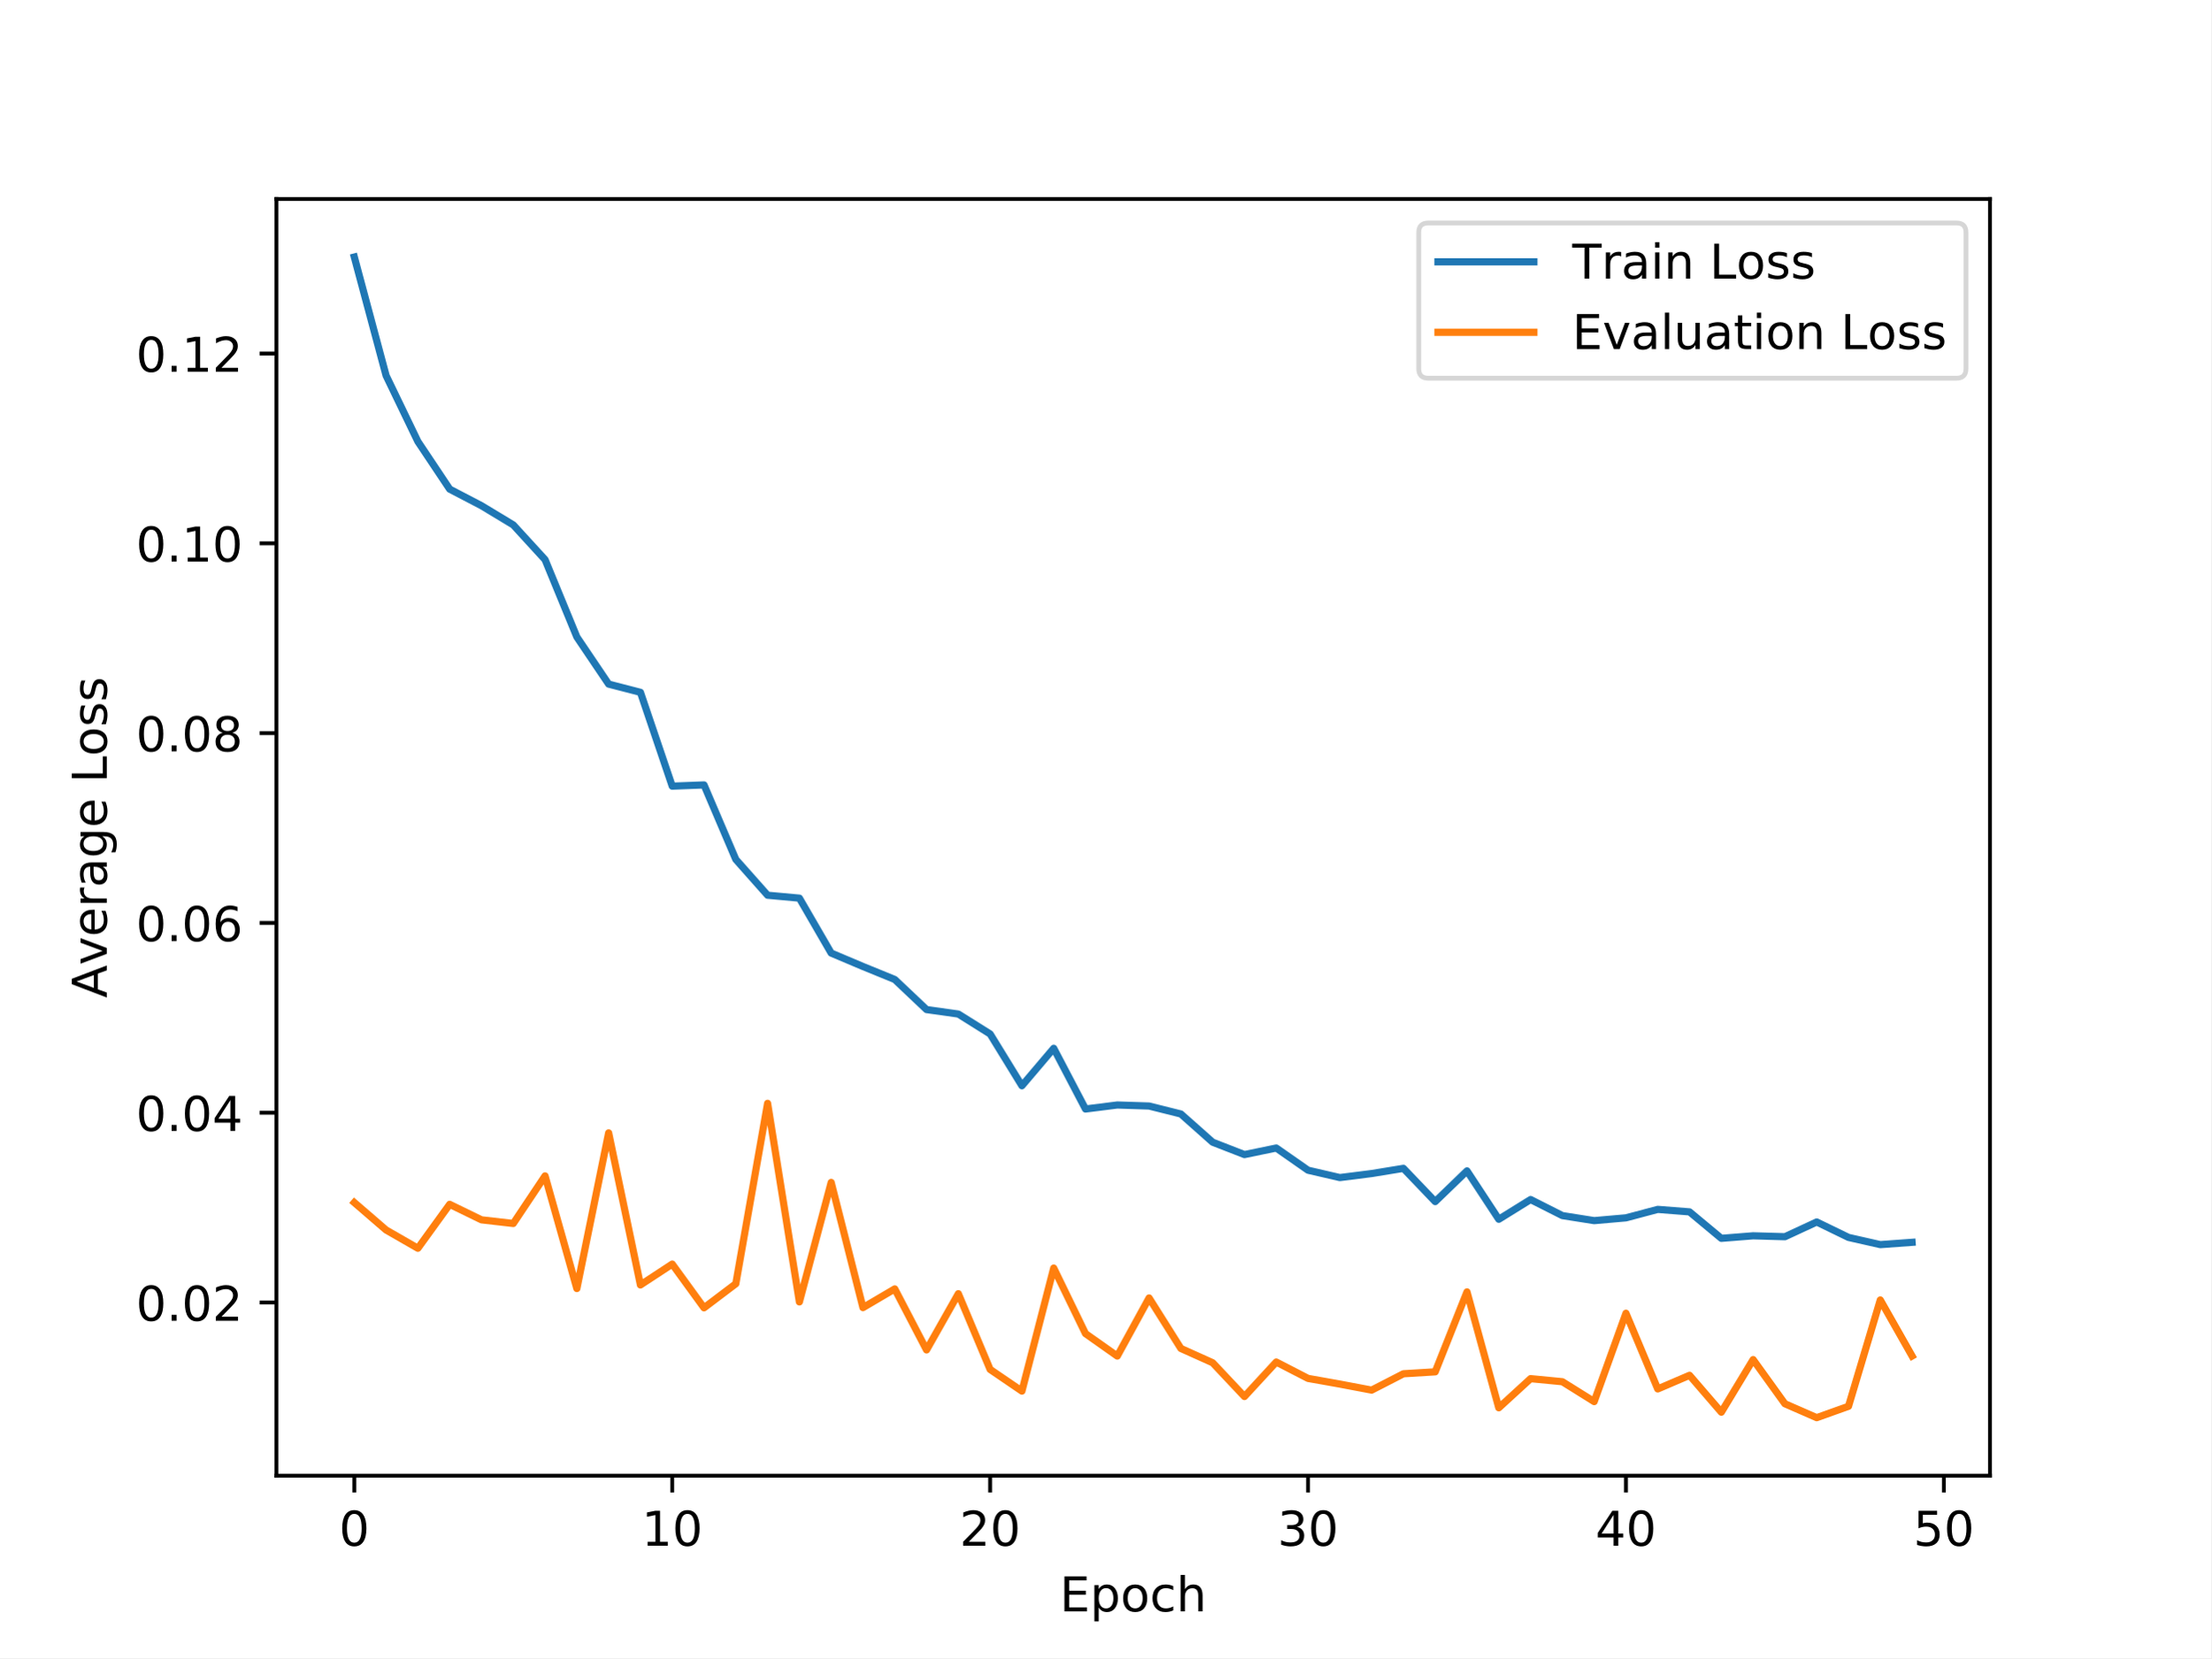
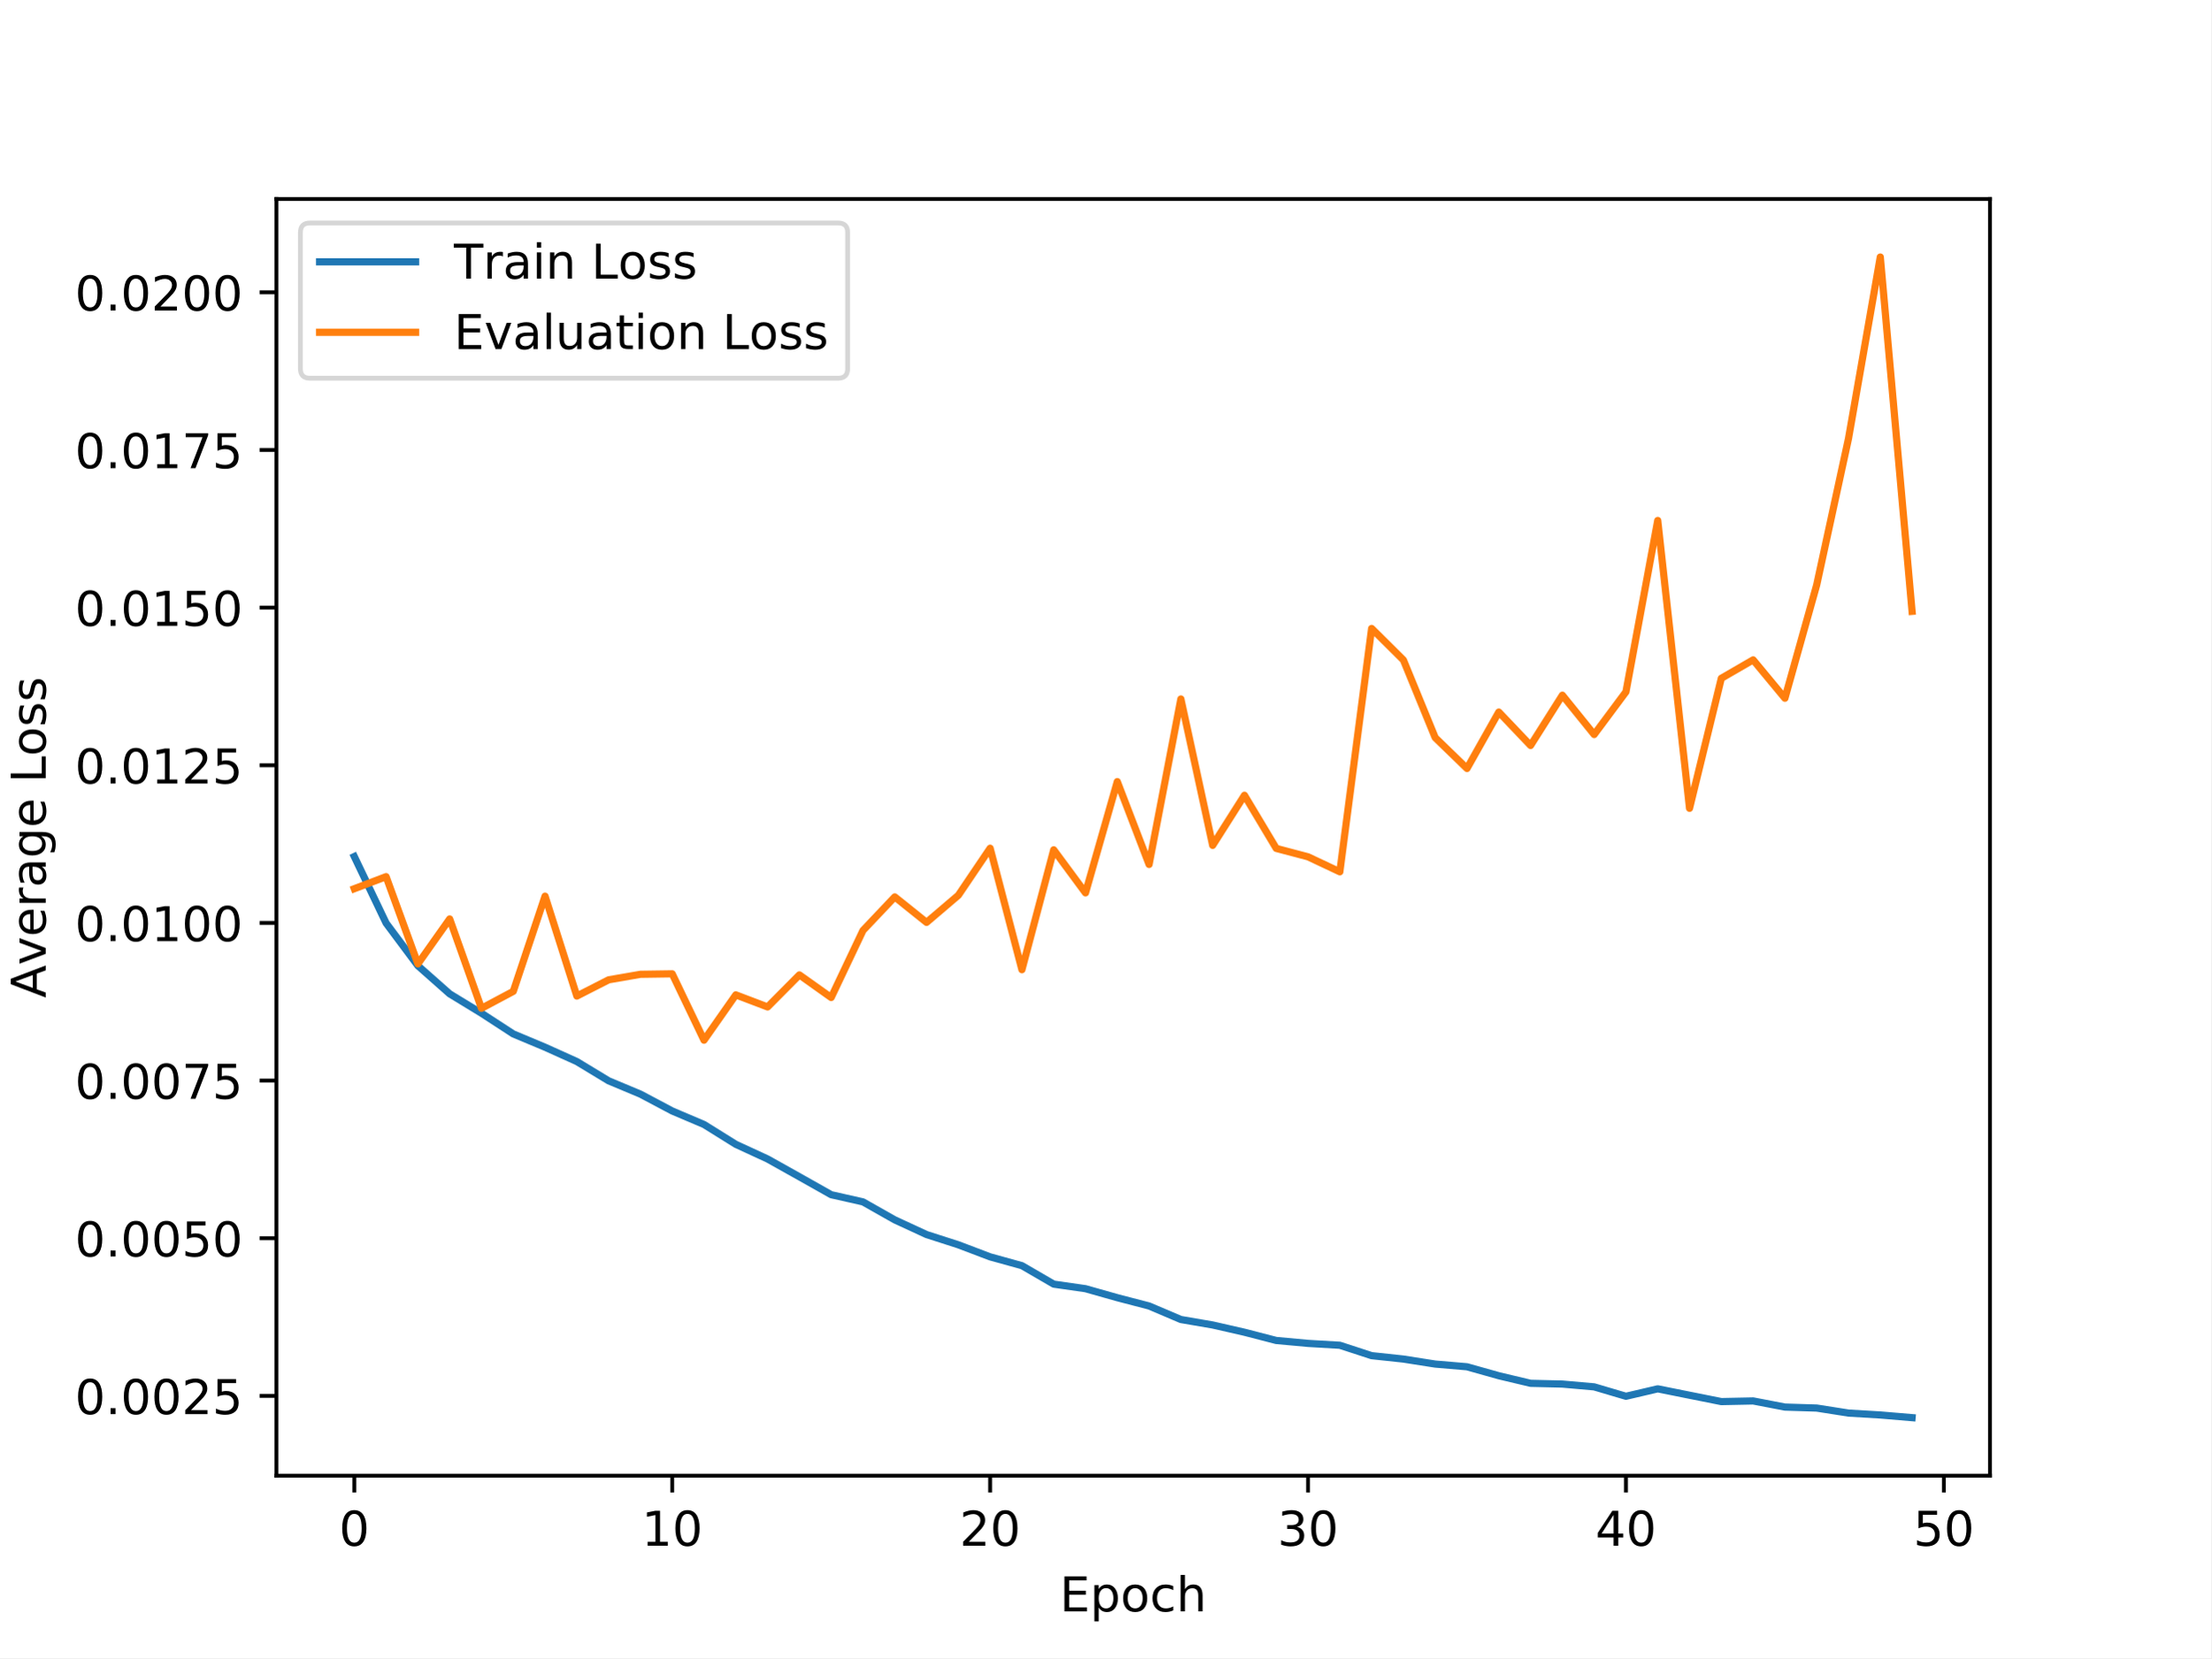
<svg xmlns="http://www.w3.org/2000/svg" xmlns:xlink="http://www.w3.org/1999/xlink" height="345.6pt" version="1.1" viewBox="0 0 460.8 345.6" width="460.8pt">
  <defs>
    <style type="text/css">
*{stroke-linecap:butt;stroke-linejoin:round;}
  </style>
  </defs>
  <g id="figure_1">
    <g id="patch_1">
      <path d="M 0 345.6  L 460.8 345.6  L 460.8 0  L 0 0  z " style="fill:#ffffff;" />
    </g>
    <g id="axes_1">
      <g id="patch_2">
        <path d="M 57.6 307.584  L 414.72 307.584  L 414.72 41.472  L 57.6 41.472  z " style="fill:#ffffff;" />
      </g>
      <g id="matplotlib.axis_1">
        <g id="xtick_1">
          <g id="line2d_1">
            <defs>
-               <path d="M 0 0  L 0 3.5  " id="mc8600c60ce" style="stroke:#000000;stroke-width:0.8;" />
-             </defs>
-             <g>
-               <use style="stroke:#000000;stroke-width:0.8;" x="73.833" xlink:href="#mc8600c60ce" y="307.584" />
+               <path d="M 0 0  L 0 3.5  " id="mac0bb92ec1" style="stroke:#000000;stroke-width:0.8;" />
+             </defs>
+             <g>
+               <use style="stroke:#000000;stroke-width:0.8;" x="73.833" xlink:href="#mac0bb92ec1" y="307.584" />
            </g>
          </g>
          <g id="text_1">
            <defs>
              <path d="M 31.781 66.406  Q 24.172 66.406 20.328 58.906  Q 16.5 51.422 16.5 36.375  Q 16.5 21.391 20.328 13.891  Q 24.172 6.391 31.781 6.391  Q 39.453 6.391 43.281 13.891  Q 47.125 21.391 47.125 36.375  Q 47.125 51.422 43.281 58.906  Q 39.453 66.406 31.781 66.406  z M 31.781 74.219  Q 44.047 74.219 50.516 64.516  Q 56.984 54.828 56.984 36.375  Q 56.984 17.969 50.516 8.266  Q 44.047 -1.422 31.781 -1.422  Q 19.531 -1.422 13.062 8.266  Q 6.594 17.969 6.594 36.375  Q 6.594 54.828 13.062 64.516  Q 19.531 74.219 31.781 74.219  z " id="DejaVuSans-48" />
            </defs>
            <g transform="translate(70.65148 322.1824)scale(0.1 -0.1)">
              <use xlink:href="#DejaVuSans-48" />
            </g>
          </g>
        </g>
        <g id="xtick_2">
          <g id="line2d_2">
            <g>
-               <use style="stroke:#000000;stroke-width:0.8;" x="140.089" xlink:href="#mc8600c60ce" y="307.584" />
+               <use style="stroke:#000000;stroke-width:0.8;" x="140.089" xlink:href="#mac0bb92ec1" y="307.584" />
            </g>
          </g>
          <g id="text_2">
            <defs>
              <path d="M 12.406 8.297  L 28.516 8.297  L 28.516 63.922  L 10.984 60.406  L 10.984 69.391  L 28.422 72.906  L 38.281 72.906  L 38.281 8.297  L 54.391 8.297  L 54.391 0  L 12.406 0  z " id="DejaVuSans-49" />
            </defs>
            <g transform="translate(133.7263 322.1824)scale(0.1 -0.1)">
              <use xlink:href="#DejaVuSans-49" />
              <use x="63.623" xlink:href="#DejaVuSans-48" />
            </g>
          </g>
        </g>
        <g id="xtick_3">
          <g id="line2d_3">
            <g>
-               <use style="stroke:#000000;stroke-width:0.8;" x="206.345" xlink:href="#mc8600c60ce" y="307.584" />
+               <use style="stroke:#000000;stroke-width:0.8;" x="206.345" xlink:href="#mac0bb92ec1" y="307.584" />
            </g>
          </g>
          <g id="text_3">
            <defs>
              <path d="M 19.188 8.297  L 53.609 8.297  L 53.609 0  L 7.328 0  L 7.328 8.297  Q 12.938 14.109 22.625 23.891  Q 32.328 33.688 34.812 36.531  Q 39.547 41.844 41.422 45.531  Q 43.312 49.219 43.312 52.781  Q 43.312 58.594 39.234 62.25  Q 35.156 65.922 28.609 65.922  Q 23.969 65.922 18.812 64.312  Q 13.672 62.703 7.812 59.422  L 7.812 69.391  Q 13.766 71.781 18.938 73  Q 24.125 74.219 28.422 74.219  Q 39.75 74.219 46.484 68.547  Q 53.219 62.891 53.219 53.422  Q 53.219 48.922 51.531 44.891  Q 49.859 40.875 45.406 35.406  Q 44.188 33.984 37.641 27.219  Q 31.109 20.453 19.188 8.297  z " id="DejaVuSans-50" />
            </defs>
            <g transform="translate(199.9823 322.1824)scale(0.1 -0.1)">
              <use xlink:href="#DejaVuSans-50" />
              <use x="63.623" xlink:href="#DejaVuSans-48" />
            </g>
          </g>
        </g>
        <g id="xtick_4">
          <g id="line2d_4">
            <g>
-               <use style="stroke:#000000;stroke-width:0.8;" x="272.601" xlink:href="#mc8600c60ce" y="307.584" />
+               <use style="stroke:#000000;stroke-width:0.8;" x="272.601" xlink:href="#mac0bb92ec1" y="307.584" />
            </g>
          </g>
          <g id="text_4">
            <defs>
              <path d="M 40.578 39.312  Q 47.656 37.797 51.625 33  Q 55.609 28.219 55.609 21.188  Q 55.609 10.406 48.188 4.484  Q 40.766 -1.422 27.094 -1.422  Q 22.516 -1.422 17.656 -0.516  Q 12.797 0.391 7.625 2.203  L 7.625 11.719  Q 11.719 9.328 16.594 8.109  Q 21.484 6.891 26.812 6.891  Q 36.078 6.891 40.938 10.547  Q 45.797 14.203 45.797 21.188  Q 45.797 27.641 41.281 31.266  Q 36.766 34.906 28.719 34.906  L 20.219 34.906  L 20.219 43.016  L 29.109 43.016  Q 36.375 43.016 40.234 45.922  Q 44.094 48.828 44.094 54.297  Q 44.094 59.906 40.109 62.906  Q 36.141 65.922 28.719 65.922  Q 24.656 65.922 20.016 65.031  Q 15.375 64.156 9.812 62.312  L 9.812 71.094  Q 15.438 72.656 20.344 73.438  Q 25.25 74.219 29.594 74.219  Q 40.828 74.219 47.359 69.109  Q 53.906 64.016 53.906 55.328  Q 53.906 49.266 50.438 45.094  Q 46.969 40.922 40.578 39.312  z " id="DejaVuSans-51" />
            </defs>
            <g transform="translate(266.2383 322.1824)scale(0.1 -0.1)">
              <use xlink:href="#DejaVuSans-51" />
              <use x="63.623" xlink:href="#DejaVuSans-48" />
            </g>
          </g>
        </g>
        <g id="xtick_5">
          <g id="line2d_5">
            <g>
-               <use style="stroke:#000000;stroke-width:0.8;" x="338.857" xlink:href="#mc8600c60ce" y="307.584" />
+               <use style="stroke:#000000;stroke-width:0.8;" x="338.857" xlink:href="#mac0bb92ec1" y="307.584" />
            </g>
          </g>
          <g id="text_5">
            <defs>
              <path d="M 37.797 64.312  L 12.891 25.391  L 37.797 25.391  z M 35.203 72.906  L 47.609 72.906  L 47.609 25.391  L 58.016 25.391  L 58.016 17.188  L 47.609 17.188  L 47.609 0  L 37.797 0  L 37.797 17.188  L 4.891 17.188  L 4.891 26.703  z " id="DejaVuSans-52" />
            </defs>
            <g transform="translate(332.4943 322.1824)scale(0.1 -0.1)">
              <use xlink:href="#DejaVuSans-52" />
              <use x="63.623" xlink:href="#DejaVuSans-48" />
            </g>
          </g>
        </g>
        <g id="xtick_6">
          <g id="line2d_6">
            <g>
-               <use style="stroke:#000000;stroke-width:0.8;" x="405.113" xlink:href="#mc8600c60ce" y="307.584" />
+               <use style="stroke:#000000;stroke-width:0.8;" x="405.113" xlink:href="#mac0bb92ec1" y="307.584" />
            </g>
          </g>
          <g id="text_6">
            <defs>
              <path d="M 10.797 72.906  L 49.516 72.906  L 49.516 64.594  L 19.828 64.594  L 19.828 46.734  Q 21.969 47.469 24.109 47.828  Q 26.266 48.188 28.422 48.188  Q 40.625 48.188 47.75 41.5  Q 54.891 34.812 54.891 23.391  Q 54.891 11.625 47.562 5.094  Q 40.234 -1.422 26.906 -1.422  Q 22.312 -1.422 17.547 -0.641  Q 12.797 0.141 7.719 1.703  L 7.719 11.625  Q 12.109 9.234 16.797 8.062  Q 21.484 6.891 26.703 6.891  Q 35.156 6.891 40.078 11.328  Q 45.016 15.766 45.016 23.391  Q 45.016 31 40.078 35.438  Q 35.156 39.891 26.703 39.891  Q 22.75 39.891 18.812 39.016  Q 14.891 38.141 10.797 36.281  z " id="DejaVuSans-53" />
            </defs>
            <g transform="translate(398.7504 322.1824)scale(0.1 -0.1)">
              <use xlink:href="#DejaVuSans-53" />
              <use x="63.623" xlink:href="#DejaVuSans-48" />
            </g>
          </g>
        </g>
        <g id="text_7">
          <defs>
            <path d="M 9.812 72.906  L 55.906 72.906  L 55.906 64.594  L 19.672 64.594  L 19.672 43.016  L 54.391 43.016  L 54.391 34.719  L 19.672 34.719  L 19.672 8.297  L 56.781 8.297  L 56.781 0  L 9.812 0  z " id="DejaVuSans-69" />
            <path d="M 18.109 8.203  L 18.109 -20.797  L 9.078 -20.797  L 9.078 54.688  L 18.109 54.688  L 18.109 46.391  Q 20.953 51.266 25.266 53.625  Q 29.594 56 35.594 56  Q 45.562 56 51.781 48.094  Q 58.016 40.188 58.016 27.297  Q 58.016 14.406 51.781 6.484  Q 45.562 -1.422 35.594 -1.422  Q 29.594 -1.422 25.266 0.953  Q 20.953 3.328 18.109 8.203  z M 48.688 27.297  Q 48.688 37.203 44.609 42.844  Q 40.531 48.484 33.406 48.484  Q 26.266 48.484 22.188 42.844  Q 18.109 37.203 18.109 27.297  Q 18.109 17.391 22.188 11.75  Q 26.266 6.109 33.406 6.109  Q 40.531 6.109 44.609 11.75  Q 48.688 17.391 48.688 27.297  z " id="DejaVuSans-112" />
            <path d="M 30.609 48.391  Q 23.391 48.391 19.188 42.75  Q 14.984 37.109 14.984 27.297  Q 14.984 17.484 19.156 11.844  Q 23.344 6.203 30.609 6.203  Q 37.797 6.203 41.984 11.859  Q 46.188 17.531 46.188 27.297  Q 46.188 37.016 41.984 42.703  Q 37.797 48.391 30.609 48.391  z M 30.609 56  Q 42.328 56 49.016 48.375  Q 55.719 40.766 55.719 27.297  Q 55.719 13.875 49.016 6.219  Q 42.328 -1.422 30.609 -1.422  Q 18.844 -1.422 12.172 6.219  Q 5.516 13.875 5.516 27.297  Q 5.516 40.766 12.172 48.375  Q 18.844 56 30.609 56  z " id="DejaVuSans-111" />
            <path d="M 48.781 52.594  L 48.781 44.188  Q 44.969 46.297 41.141 47.344  Q 37.312 48.391 33.406 48.391  Q 24.656 48.391 19.812 42.844  Q 14.984 37.312 14.984 27.297  Q 14.984 17.281 19.812 11.734  Q 24.656 6.203 33.406 6.203  Q 37.312 6.203 41.141 7.25  Q 44.969 8.297 48.781 10.406  L 48.781 2.094  Q 45.016 0.344 40.984 -0.531  Q 36.969 -1.422 32.422 -1.422  Q 20.062 -1.422 12.781 6.344  Q 5.516 14.109 5.516 27.297  Q 5.516 40.672 12.859 48.328  Q 20.219 56 33.016 56  Q 37.156 56 41.109 55.141  Q 45.062 54.297 48.781 52.594  z " id="DejaVuSans-99" />
            <path d="M 54.891 33.016  L 54.891 0  L 45.906 0  L 45.906 32.719  Q 45.906 40.484 42.875 44.328  Q 39.844 48.188 33.797 48.188  Q 26.516 48.188 22.312 43.547  Q 18.109 38.922 18.109 30.906  L 18.109 0  L 9.078 0  L 9.078 75.984  L 18.109 75.984  L 18.109 46.188  Q 21.344 51.125 25.703 53.562  Q 30.078 56 35.797 56  Q 45.219 56 50.047 50.172  Q 54.891 44.344 54.891 33.016  z " id="DejaVuSans-104" />
          </defs>
          <g transform="translate(220.8491 335.8606)scale(0.1 -0.1)">
            <use xlink:href="#DejaVuSans-69" />
            <use x="63.184" xlink:href="#DejaVuSans-112" />
            <use x="126.66" xlink:href="#DejaVuSans-111" />
            <use x="187.842" xlink:href="#DejaVuSans-99" />
            <use x="242.822" xlink:href="#DejaVuSans-104" />
          </g>
        </g>
      </g>
      <g id="matplotlib.axis_2">
        <g id="ytick_1">
          <g id="line2d_7">
            <defs>
-               <path d="M 0 0  L -3.5 0  " id="m3831ce0f6d" style="stroke:#000000;stroke-width:0.8;" />
-             </defs>
-             <g>
-               <use style="stroke:#000000;stroke-width:0.8;" x="57.6" xlink:href="#m3831ce0f6d" y="271.486" />
+               <path d="M 0 0  L -3.5 0  " id="maf4ff1e27a" style="stroke:#000000;stroke-width:0.8;" />
+             </defs>
+             <g>
+               <use style="stroke:#000000;stroke-width:0.8;" x="57.6" xlink:href="#maf4ff1e27a" y="290.951" />
            </g>
          </g>
          <g id="text_8">
            <defs>
              <path d="M 10.688 12.406  L 21 12.406  L 21 0  L 10.688 0  z " id="DejaVuSans-46" />
            </defs>
-             <g transform="translate(28.33438 275.2857)scale(0.1 -0.1)">
-               <use xlink:href="#DejaVuSans-48" />
-               <use x="63.623" xlink:href="#DejaVuSans-46" />
-               <use x="95.41" xlink:href="#DejaVuSans-48" />
-               <use x="159.033" xlink:href="#DejaVuSans-50" />
+             <g transform="translate(15.60938 294.75)scale(0.1 -0.1)">
+               <use xlink:href="#DejaVuSans-48" />
+               <use x="63.623" xlink:href="#DejaVuSans-46" />
+               <use x="95.41" xlink:href="#DejaVuSans-48" />
+               <use x="159.033" xlink:href="#DejaVuSans-48" />
+               <use x="222.656" xlink:href="#DejaVuSans-50" />
+               <use x="286.279" xlink:href="#DejaVuSans-53" />
            </g>
          </g>
        </g>
        <g id="ytick_2">
          <g id="line2d_8">
            <g>
-               <use style="stroke:#000000;stroke-width:0.8;" x="57.6" xlink:href="#m3831ce0f6d" y="231.925" />
+               <use style="stroke:#000000;stroke-width:0.8;" x="57.6" xlink:href="#maf4ff1e27a" y="258.089" />
            </g>
          </g>
          <g id="text_9">
-             <g transform="translate(28.33438 235.7241)scale(0.1 -0.1)">
-               <use xlink:href="#DejaVuSans-48" />
-               <use x="63.623" xlink:href="#DejaVuSans-46" />
-               <use x="95.41" xlink:href="#DejaVuSans-48" />
-               <use x="159.033" xlink:href="#DejaVuSans-52" />
+             <g transform="translate(15.60938 261.888)scale(0.1 -0.1)">
+               <use xlink:href="#DejaVuSans-48" />
+               <use x="63.623" xlink:href="#DejaVuSans-46" />
+               <use x="95.41" xlink:href="#DejaVuSans-48" />
+               <use x="159.033" xlink:href="#DejaVuSans-48" />
+               <use x="222.656" xlink:href="#DejaVuSans-53" />
+               <use x="286.279" xlink:href="#DejaVuSans-48" />
            </g>
          </g>
        </g>
        <g id="ytick_3">
          <g id="line2d_9">
            <g>
-               <use style="stroke:#000000;stroke-width:0.8;" x="57.6" xlink:href="#m3831ce0f6d" y="192.363" />
+               <use style="stroke:#000000;stroke-width:0.8;" x="57.6" xlink:href="#maf4ff1e27a" y="225.227" />
            </g>
          </g>
          <g id="text_10">
            <defs>
-               <path d="M 33.016 40.375  Q 26.375 40.375 22.484 35.828  Q 18.609 31.297 18.609 23.391  Q 18.609 15.531 22.484 10.953  Q 26.375 6.391 33.016 6.391  Q 39.656 6.391 43.531 10.953  Q 47.406 15.531 47.406 23.391  Q 47.406 31.297 43.531 35.828  Q 39.656 40.375 33.016 40.375  z M 52.594 71.297  L 52.594 62.312  Q 48.875 64.062 45.094 64.984  Q 41.312 65.922 37.594 65.922  Q 27.828 65.922 22.672 59.328  Q 17.531 52.734 16.797 39.406  Q 19.672 43.656 24.016 45.922  Q 28.375 48.188 33.594 48.188  Q 44.578 48.188 50.953 41.516  Q 57.328 34.859 57.328 23.391  Q 57.328 12.156 50.688 5.359  Q 44.047 -1.422 33.016 -1.422  Q 20.359 -1.422 13.672 8.266  Q 6.984 17.969 6.984 36.375  Q 6.984 53.656 15.188 63.938  Q 23.391 74.219 37.203 74.219  Q 40.922 74.219 44.703 73.484  Q 48.484 72.75 52.594 71.297  z " id="DejaVuSans-54" />
-             </defs>
-             <g transform="translate(28.33438 196.1625)scale(0.1 -0.1)">
-               <use xlink:href="#DejaVuSans-48" />
-               <use x="63.623" xlink:href="#DejaVuSans-46" />
-               <use x="95.41" xlink:href="#DejaVuSans-48" />
-               <use x="159.033" xlink:href="#DejaVuSans-54" />
+               <path d="M 8.203 72.906  L 55.078 72.906  L 55.078 68.703  L 28.609 0  L 18.312 0  L 43.219 64.594  L 8.203 64.594  z " id="DejaVuSans-55" />
+             </defs>
+             <g transform="translate(15.60938 229.026)scale(0.1 -0.1)">
+               <use xlink:href="#DejaVuSans-48" />
+               <use x="63.623" xlink:href="#DejaVuSans-46" />
+               <use x="95.41" xlink:href="#DejaVuSans-48" />
+               <use x="159.033" xlink:href="#DejaVuSans-48" />
+               <use x="222.656" xlink:href="#DejaVuSans-55" />
+               <use x="286.279" xlink:href="#DejaVuSans-53" />
            </g>
          </g>
        </g>
        <g id="ytick_4">
          <g id="line2d_10">
            <g>
-               <use style="stroke:#000000;stroke-width:0.8;" x="57.6" xlink:href="#m3831ce0f6d" y="152.802" />
+               <use style="stroke:#000000;stroke-width:0.8;" x="57.6" xlink:href="#maf4ff1e27a" y="192.365" />
            </g>
          </g>
          <g id="text_11">
-             <defs>
-               <path d="M 31.781 34.625  Q 24.75 34.625 20.719 30.859  Q 16.703 27.094 16.703 20.516  Q 16.703 13.922 20.719 10.156  Q 24.75 6.391 31.781 6.391  Q 38.812 6.391 42.859 10.172  Q 46.922 13.969 46.922 20.516  Q 46.922 27.094 42.891 30.859  Q 38.875 34.625 31.781 34.625  z M 21.922 38.812  Q 15.578 40.375 12.031 44.719  Q 8.5 49.078 8.5 55.328  Q 8.5 64.062 14.719 69.141  Q 20.953 74.219 31.781 74.219  Q 42.672 74.219 48.875 69.141  Q 55.078 64.062 55.078 55.328  Q 55.078 49.078 51.531 44.719  Q 48 40.375 41.703 38.812  Q 48.828 37.156 52.797 32.312  Q 56.781 27.484 56.781 20.516  Q 56.781 9.906 50.312 4.234  Q 43.844 -1.422 31.781 -1.422  Q 19.734 -1.422 13.25 4.234  Q 6.781 9.906 6.781 20.516  Q 6.781 27.484 10.781 32.312  Q 14.797 37.156 21.922 38.812  z M 18.312 54.391  Q 18.312 48.734 21.844 45.562  Q 25.391 42.391 31.781 42.391  Q 38.141 42.391 41.719 45.562  Q 45.312 48.734 45.312 54.391  Q 45.312 60.062 41.719 63.234  Q 38.141 66.406 31.781 66.406  Q 25.391 66.406 21.844 63.234  Q 18.312 60.062 18.312 54.391  z " id="DejaVuSans-56" />
-             </defs>
-             <g transform="translate(28.33438 156.6008)scale(0.1 -0.1)">
-               <use xlink:href="#DejaVuSans-48" />
-               <use x="63.623" xlink:href="#DejaVuSans-46" />
-               <use x="95.41" xlink:href="#DejaVuSans-48" />
-               <use x="159.033" xlink:href="#DejaVuSans-56" />
+             <g transform="translate(15.60938 196.164)scale(0.1 -0.1)">
+               <use xlink:href="#DejaVuSans-48" />
+               <use x="63.623" xlink:href="#DejaVuSans-46" />
+               <use x="95.41" xlink:href="#DejaVuSans-48" />
+               <use x="159.033" xlink:href="#DejaVuSans-49" />
+               <use x="222.656" xlink:href="#DejaVuSans-48" />
+               <use x="286.279" xlink:href="#DejaVuSans-48" />
            </g>
          </g>
        </g>
        <g id="ytick_5">
          <g id="line2d_11">
            <g>
-               <use style="stroke:#000000;stroke-width:0.8;" x="57.6" xlink:href="#m3831ce0f6d" y="113.24" />
+               <use style="stroke:#000000;stroke-width:0.8;" x="57.6" xlink:href="#maf4ff1e27a" y="159.503" />
            </g>
          </g>
          <g id="text_12">
-             <g transform="translate(28.33438 117.0392)scale(0.1 -0.1)">
-               <use xlink:href="#DejaVuSans-48" />
-               <use x="63.623" xlink:href="#DejaVuSans-46" />
-               <use x="95.41" xlink:href="#DejaVuSans-49" />
-               <use x="159.033" xlink:href="#DejaVuSans-48" />
+             <g transform="translate(15.60938 163.302)scale(0.1 -0.1)">
+               <use xlink:href="#DejaVuSans-48" />
+               <use x="63.623" xlink:href="#DejaVuSans-46" />
+               <use x="95.41" xlink:href="#DejaVuSans-48" />
+               <use x="159.033" xlink:href="#DejaVuSans-49" />
+               <use x="222.656" xlink:href="#DejaVuSans-50" />
+               <use x="286.279" xlink:href="#DejaVuSans-53" />
            </g>
          </g>
        </g>
        <g id="ytick_6">
          <g id="line2d_12">
            <g>
-               <use style="stroke:#000000;stroke-width:0.8;" x="57.6" xlink:href="#m3831ce0f6d" y="73.678" />
+               <use style="stroke:#000000;stroke-width:0.8;" x="57.6" xlink:href="#maf4ff1e27a" y="126.641" />
            </g>
          </g>
          <g id="text_13">
-             <g transform="translate(28.33438 77.4776)scale(0.1 -0.1)">
-               <use xlink:href="#DejaVuSans-48" />
-               <use x="63.623" xlink:href="#DejaVuSans-46" />
-               <use x="95.41" xlink:href="#DejaVuSans-49" />
+             <g transform="translate(15.60938 130.44)scale(0.1 -0.1)">
+               <use xlink:href="#DejaVuSans-48" />
+               <use x="63.623" xlink:href="#DejaVuSans-46" />
+               <use x="95.41" xlink:href="#DejaVuSans-48" />
+               <use x="159.033" xlink:href="#DejaVuSans-49" />
+               <use x="222.656" xlink:href="#DejaVuSans-53" />
+               <use x="286.279" xlink:href="#DejaVuSans-48" />
+             </g>
+           </g>
+         </g>
+         <g id="ytick_7">
+           <g id="line2d_13">
+             <g>
+               <use style="stroke:#000000;stroke-width:0.8;" x="57.6" xlink:href="#maf4ff1e27a" y="93.779" />
+             </g>
+           </g>
+           <g id="text_14">
+             <g transform="translate(15.60938 97.57798)scale(0.1 -0.1)">
+               <use xlink:href="#DejaVuSans-48" />
+               <use x="63.623" xlink:href="#DejaVuSans-46" />
+               <use x="95.41" xlink:href="#DejaVuSans-48" />
+               <use x="159.033" xlink:href="#DejaVuSans-49" />
+               <use x="222.656" xlink:href="#DejaVuSans-55" />
+               <use x="286.279" xlink:href="#DejaVuSans-53" />
+             </g>
+           </g>
+         </g>
+         <g id="ytick_8">
+           <g id="line2d_14">
+             <g>
+               <use style="stroke:#000000;stroke-width:0.8;" x="57.6" xlink:href="#maf4ff1e27a" y="60.917" />
+             </g>
+           </g>
+           <g id="text_15">
+             <g transform="translate(15.60938 64.71598)scale(0.1 -0.1)">
+               <use xlink:href="#DejaVuSans-48" />
+               <use x="63.623" xlink:href="#DejaVuSans-46" />
+               <use x="95.41" xlink:href="#DejaVuSans-48" />
              <use x="159.033" xlink:href="#DejaVuSans-50" />
-             </g>
-           </g>
-         </g>
-         <g id="text_14">
+               <use x="222.656" xlink:href="#DejaVuSans-48" />
+               <use x="286.279" xlink:href="#DejaVuSans-48" />
+             </g>
+           </g>
+         </g>
+         <g id="text_16">
          <defs>
            <path d="M 34.188 63.188  L 20.797 26.906  L 47.609 26.906  z M 28.609 72.906  L 39.797 72.906  L 67.578 0  L 57.328 0  L 50.688 18.703  L 17.828 18.703  L 11.188 0  L 0.781 0  z " id="DejaVuSans-65" />
            <path d="M 2.984 54.688  L 12.5 54.688  L 29.594 8.797  L 46.688 54.688  L 56.203 54.688  L 35.688 0  L 23.484 0  z " id="DejaVuSans-118" />
            <path d="M 56.203 29.594  L 56.203 25.203  L 14.891 25.203  Q 15.484 15.922 20.484 11.062  Q 25.484 6.203 34.422 6.203  Q 39.594 6.203 44.453 7.469  Q 49.312 8.734 54.109 11.281  L 54.109 2.781  Q 49.266 0.734 44.188 -0.344  Q 39.109 -1.422 33.891 -1.422  Q 20.797 -1.422 13.156 6.188  Q 5.516 13.812 5.516 26.812  Q 5.516 40.234 12.766 48.109  Q 20.016 56 32.328 56  Q 43.359 56 49.781 48.891  Q 56.203 41.797 56.203 29.594  z M 47.219 32.234  Q 47.125 39.594 43.094 43.984  Q 39.062 48.391 32.422 48.391  Q 24.906 48.391 20.391 44.141  Q 15.875 39.891 15.188 32.172  z " id="DejaVuSans-101" />
            <path d="M 41.109 46.297  Q 39.594 47.172 37.812 47.578  Q 36.031 48 33.891 48  Q 26.266 48 22.188 43.047  Q 18.109 38.094 18.109 28.812  L 18.109 0  L 9.078 0  L 9.078 54.688  L 18.109 54.688  L 18.109 46.188  Q 20.953 51.172 25.484 53.578  Q 30.031 56 36.531 56  Q 37.453 56 38.578 55.875  Q 39.703 55.766 41.062 55.516  z " id="DejaVuSans-114" />
            <path d="M 34.281 27.484  Q 23.391 27.484 19.188 25  Q 14.984 22.516 14.984 16.5  Q 14.984 11.719 18.141 8.906  Q 21.297 6.109 26.703 6.109  Q 34.188 6.109 38.703 11.406  Q 43.219 16.703 43.219 25.484  L 43.219 27.484  z M 52.203 31.203  L 52.203 0  L 43.219 0  L 43.219 8.297  Q 40.141 3.328 35.547 0.953  Q 30.953 -1.422 24.312 -1.422  Q 15.922 -1.422 10.953 3.297  Q 6 8.016 6 15.922  Q 6 25.141 12.172 29.828  Q 18.359 34.516 30.609 34.516  L 43.219 34.516  L 43.219 35.406  Q 43.219 41.609 39.141 45  Q 35.062 48.391 27.688 48.391  Q 23 48.391 18.547 47.266  Q 14.109 46.141 10.016 43.891  L 10.016 52.203  Q 14.938 54.109 19.578 55.047  Q 24.219 56 28.609 56  Q 40.484 56 46.344 49.844  Q 52.203 43.703 52.203 31.203  z " id="DejaVuSans-97" />
            <path d="M 45.406 27.984  Q 45.406 37.75 41.375 43.109  Q 37.359 48.484 30.078 48.484  Q 22.859 48.484 18.828 43.109  Q 14.797 37.75 14.797 27.984  Q 14.797 18.266 18.828 12.891  Q 22.859 7.516 30.078 7.516  Q 37.359 7.516 41.375 12.891  Q 45.406 18.266 45.406 27.984  z M 54.391 6.781  Q 54.391 -7.172 48.188 -13.984  Q 42 -20.797 29.203 -20.797  Q 24.469 -20.797 20.266 -20.094  Q 16.062 -19.391 12.109 -17.922  L 12.109 -9.188  Q 16.062 -11.328 19.922 -12.344  Q 23.781 -13.375 27.781 -13.375  Q 36.625 -13.375 41.016 -8.766  Q 45.406 -4.156 45.406 5.172  L 45.406 9.625  Q 42.625 4.781 38.281 2.391  Q 33.938 0 27.875 0  Q 17.828 0 11.672 7.656  Q 5.516 15.328 5.516 27.984  Q 5.516 40.672 11.672 48.328  Q 17.828 56 27.875 56  Q 33.938 56 38.281 53.609  Q 42.625 51.219 45.406 46.391  L 45.406 54.688  L 54.391 54.688  z " id="DejaVuSans-103" />
            <path id="DejaVuSans-32" />
            <path d="M 9.812 72.906  L 19.672 72.906  L 19.672 8.297  L 55.172 8.297  L 55.172 0  L 9.812 0  z " id="DejaVuSans-76" />
            <path d="M 44.281 53.078  L 44.281 44.578  Q 40.484 46.531 36.375 47.5  Q 32.281 48.484 27.875 48.484  Q 21.188 48.484 17.844 46.438  Q 14.5 44.391 14.5 40.281  Q 14.5 37.156 16.891 35.375  Q 19.281 33.594 26.516 31.984  L 29.594 31.297  Q 39.156 29.25 43.188 25.516  Q 47.219 21.781 47.219 15.094  Q 47.219 7.469 41.188 3.016  Q 35.156 -1.422 24.609 -1.422  Q 20.219 -1.422 15.453 -0.562  Q 10.688 0.297 5.422 2  L 5.422 11.281  Q 10.406 8.688 15.234 7.391  Q 20.062 6.109 24.812 6.109  Q 31.156 6.109 34.562 8.281  Q 37.984 10.453 37.984 14.406  Q 37.984 18.062 35.516 20.016  Q 33.062 21.969 24.703 23.781  L 21.578 24.516  Q 13.234 26.266 9.516 29.906  Q 5.812 33.547 5.812 39.891  Q 5.812 47.609 11.281 51.797  Q 16.75 56 26.812 56  Q 31.781 56 36.172 55.266  Q 40.578 54.547 44.281 53.078  z " id="DejaVuSans-115" />
          </defs>
-           <g transform="translate(22.25469 207.9936)rotate(-90)scale(0.1 -0.1)">
+           <g transform="translate(9.529687 207.9936)rotate(-90)scale(0.1 -0.1)">
            <use xlink:href="#DejaVuSans-65" />
            <use x="68.33" xlink:href="#DejaVuSans-118" />
            <use x="127.51" xlink:href="#DejaVuSans-101" />
            <use x="189.033" xlink:href="#DejaVuSans-114" />
            <use x="230.146" xlink:href="#DejaVuSans-97" />
            <use x="291.426" xlink:href="#DejaVuSans-103" />
            <use x="354.902" xlink:href="#DejaVuSans-101" />
            <use x="416.426" xlink:href="#DejaVuSans-32" />
            <use x="448.213" xlink:href="#DejaVuSans-76" />
            <use x="503.91" xlink:href="#DejaVuSans-111" />
            <use x="565.092" xlink:href="#DejaVuSans-115" />
            <use x="617.191" xlink:href="#DejaVuSans-115" />
          </g>
        </g>
      </g>
-       <g id="line2d_13">
-         <path clip-path="url(#pd40791e5a5)" d="M 73.833 53.568  L 80.458 78.283  L 87.084 92.023  L 93.71 101.945  L 100.335 105.4  L 106.961 109.403  L 113.586 116.642  L 120.212 132.759  L 126.838 142.583  L 133.463 144.296  L 140.089 163.853  L 146.714 163.598  L 153.34 179.125  L 159.966 186.594  L 166.591 187.202  L 173.217 198.647  L 179.842 201.45  L 186.468 204.154  L 193.094 210.426  L 199.719 211.36  L 206.345 215.517  L 212.97 226.306  L 219.596 218.499  L 226.222 231.154  L 232.847 230.316  L 239.473 230.532  L 246.098 232.191  L 252.724 238.075  L 259.35 240.654  L 265.975 239.284  L 272.601 243.912  L 279.226 245.447  L 285.852 244.607  L 292.478 243.521  L 299.103 250.451  L 305.729 244.052  L 312.354 254.135  L 318.98 250.023  L 325.606 253.371  L 332.231 254.422  L 338.857 253.839  L 345.482 252.075  L 352.108 252.597  L 358.734 258.111  L 365.359 257.583  L 371.985 257.774  L 378.61 254.7  L 385.236 257.919  L 391.862 259.423  L 398.487 258.941  " style="fill:none;stroke:#1f77b4;stroke-linecap:square;stroke-width:1.5;" />
-       </g>
-       <g id="line2d_14">
-         <path clip-path="url(#pd40791e5a5)" d="M 73.833 250.649  L 80.458 256.369  L 87.084 260.177  L 93.71 251.023  L 100.335 254.252  L 106.961 255.016  L 113.586 245.096  L 120.212 268.575  L 126.838 236.133  L 133.463 267.827  L 140.089 263.478  L 146.714 272.592  L 153.34 267.578  L 159.966 229.975  L 166.591 271.36  L 173.217 246.46  L 179.842 272.551  L 186.468 268.652  L 193.094 281.372  L 199.719 269.649  L 206.345 285.435  L 212.97 289.952  L 219.596 264.309  L 226.222 277.969  L 232.847 282.645  L 239.473 270.538  L 246.098 281.063  L 252.724 284.042  L 259.35 291.084  L 265.975 283.891  L 272.601 287.306  L 279.226 288.485  L 285.852 289.749  L 292.478 286.34  L 299.103 285.937  L 305.729 269.271  L 312.354 293.43  L 318.98 287.356  L 325.606 288  L 332.231 292.137  L 338.857 273.728  L 345.482 289.501  L 352.108 286.659  L 358.734 294.347  L 365.359 283.387  L 371.985 292.591  L 378.61 295.488  L 385.236 293.117  L 391.862 270.958  L 398.487 282.637  " style="fill:none;stroke:#ff7f0e;stroke-linecap:square;stroke-width:1.5;" />
+       <g id="line2d_15">
+         <path clip-path="url(#pa4b5beaee5)" d="M 73.833 178.534  L 80.458 192.396  L 87.084 201.283  L 93.71 207.146  L 100.335 211.189  L 106.961 215.5  L 113.586 218.275  L 120.212 221.263  L 126.838 225.278  L 133.463 228.051  L 140.089 231.565  L 146.714 234.38  L 153.34 238.513  L 159.966 241.572  L 166.591 245.277  L 173.217 249.015  L 179.842 250.512  L 186.468 254.26  L 193.094 257.322  L 199.719 259.456  L 206.345 261.971  L 212.97 263.806  L 219.596 267.655  L 226.222 268.608  L 232.847 270.483  L 239.473 272.211  L 246.098 275.03  L 252.724 276.169  L 259.35 277.684  L 265.975 279.401  L 272.601 280.01  L 279.226 280.399  L 285.852 282.564  L 292.478 283.275  L 299.103 284.317  L 305.729 284.883  L 312.354 286.749  L 318.98 288.328  L 325.606 288.484  L 332.231 289.07  L 338.857 291.031  L 345.482 289.477  L 352.108 290.813  L 358.734 292.138  L 365.359 292.002  L 371.985 293.281  L 378.61 293.486  L 385.236 294.534  L 391.862 294.926  L 398.487 295.488  " style="fill:none;stroke:#1f77b4;stroke-linecap:square;stroke-width:1.5;" />
+       </g>
+       <g id="line2d_16">
+         <path clip-path="url(#pa4b5beaee5)" d="M 73.833 185.238  L 80.458 182.723  L 87.084 200.905  L 93.71 191.539  L 100.335 210.168  L 106.961 206.634  L 113.586 186.79  L 120.212 207.611  L 126.838 204.228  L 133.463 203.077  L 140.089 202.979  L 146.714 216.808  L 153.34 207.36  L 159.966 209.878  L 166.591 203.199  L 173.217 207.912  L 179.842 193.941  L 186.468 186.943  L 193.094 192.254  L 199.719 186.605  L 206.345 176.801  L 212.97 202.116  L 219.596 177.129  L 226.222 186.105  L 232.847 162.911  L 239.473 180.177  L 246.098 145.688  L 252.724 176.201  L 259.35 165.756  L 265.975 176.834  L 272.601 178.587  L 279.226 181.711  L 285.852 130.989  L 292.478 137.569  L 299.103 153.748  L 305.729 160.174  L 312.354 148.414  L 318.98 155.38  L 325.606 144.9  L 332.231 153.1  L 338.857 144.198  L 345.482 108.48  L 352.108 168.475  L 358.734 141.372  L 365.359 137.536  L 371.985 145.532  L 378.61 121.908  L 385.236 91.406  L 391.862 53.568  L 398.487 127.425  " style="fill:none;stroke:#ff7f0e;stroke-linecap:square;stroke-width:1.5;" />
      </g>
      <g id="patch_3">
        <path d="M 57.6 307.584  L 57.6 41.472  " style="fill:none;stroke:#000000;stroke-linecap:square;stroke-linejoin:miter;stroke-width:0.8;" />
      </g>
      <g id="patch_4">
        <path d="M 414.72 307.584  L 414.72 41.472  " style="fill:none;stroke:#000000;stroke-linecap:square;stroke-linejoin:miter;stroke-width:0.8;" />
      </g>
      <g id="patch_5">
        <path d="M 57.6 307.584  L 414.72 307.584  " style="fill:none;stroke:#000000;stroke-linecap:square;stroke-linejoin:miter;stroke-width:0.8;" />
      </g>
      <g id="patch_6">
        <path d="M 57.6 41.472  L 414.72 41.472  " style="fill:none;stroke:#000000;stroke-linecap:square;stroke-linejoin:miter;stroke-width:0.8;" />
      </g>
      <g id="legend_1">
        <g id="patch_7">
-           <path d="M 297.67 78.828  L 407.72 78.828  Q 409.72 78.828 409.72 76.828  L 409.72 48.472  Q 409.72 46.472 407.72 46.472  L 297.67 46.472  Q 295.67 46.472 295.67 48.472  L 295.67 76.828  Q 295.67 78.828 297.67 78.828  z " style="fill:#ffffff;opacity:0.8;stroke:#cccccc;stroke-linejoin:miter;" />
-         </g>
-         <g id="line2d_15">
-           <path d="M 299.67 54.57  L 319.67 54.57  " style="fill:none;stroke:#1f77b4;stroke-linecap:square;stroke-width:1.5;" />
-         </g>
-         <g id="line2d_16" />
-         <g id="text_15">
+           <path d="M 64.6 78.828  L 174.65 78.828  Q 176.65 78.828 176.65 76.828  L 176.65 48.472  Q 176.65 46.472 174.65 46.472  L 64.6 46.472  Q 62.6 46.472 62.6 48.472  L 62.6 76.828  Q 62.6 78.828 64.6 78.828  z " style="fill:#ffffff;opacity:0.8;stroke:#cccccc;stroke-linejoin:miter;" />
+         </g>
+         <g id="line2d_17">
+           <path d="M 66.6 54.57  L 86.6 54.57  " style="fill:none;stroke:#1f77b4;stroke-linecap:square;stroke-width:1.5;" />
+         </g>
+         <g id="line2d_18" />
+         <g id="text_17">
          <defs>
            <path d="M -0.297 72.906  L 61.375 72.906  L 61.375 64.594  L 35.5 64.594  L 35.5 0  L 25.594 0  L 25.594 64.594  L -0.297 64.594  z " id="DejaVuSans-84" />
            <path d="M 9.422 54.688  L 18.406 54.688  L 18.406 0  L 9.422 0  z M 9.422 75.984  L 18.406 75.984  L 18.406 64.594  L 9.422 64.594  z " id="DejaVuSans-105" />
            <path d="M 54.891 33.016  L 54.891 0  L 45.906 0  L 45.906 32.719  Q 45.906 40.484 42.875 44.328  Q 39.844 48.188 33.797 48.188  Q 26.516 48.188 22.312 43.547  Q 18.109 38.922 18.109 30.906  L 18.109 0  L 9.078 0  L 9.078 54.688  L 18.109 54.688  L 18.109 46.188  Q 21.344 51.125 25.703 53.562  Q 30.078 56 35.797 56  Q 45.219 56 50.047 50.172  Q 54.891 44.344 54.891 33.016  z " id="DejaVuSans-110" />
          </defs>
-           <g transform="translate(327.67 58.07044)scale(0.1 -0.1)">
+           <g transform="translate(94.6 58.07044)scale(0.1 -0.1)">
            <use xlink:href="#DejaVuSans-84" />
            <use x="60.865" xlink:href="#DejaVuSans-114" />
            <use x="101.979" xlink:href="#DejaVuSans-97" />
            <use x="163.258" xlink:href="#DejaVuSans-105" />
            <use x="191.041" xlink:href="#DejaVuSans-110" />
            <use x="254.42" xlink:href="#DejaVuSans-32" />
            <use x="286.207" xlink:href="#DejaVuSans-76" />
            <use x="341.904" xlink:href="#DejaVuSans-111" />
            <use x="403.086" xlink:href="#DejaVuSans-115" />
            <use x="455.186" xlink:href="#DejaVuSans-115" />
          </g>
        </g>
-         <g id="line2d_17">
-           <path d="M 299.67 69.249  L 319.67 69.249  " style="fill:none;stroke:#ff7f0e;stroke-linecap:square;stroke-width:1.5;" />
-         </g>
-         <g id="line2d_18" />
-         <g id="text_16">
+         <g id="line2d_19">
+           <path d="M 66.6 69.249  L 86.6 69.249  " style="fill:none;stroke:#ff7f0e;stroke-linecap:square;stroke-width:1.5;" />
+         </g>
+         <g id="line2d_20" />
+         <g id="text_18">
          <defs>
            <path d="M 9.422 75.984  L 18.406 75.984  L 18.406 0  L 9.422 0  z " id="DejaVuSans-108" />
            <path d="M 8.5 21.578  L 8.5 54.688  L 17.484 54.688  L 17.484 21.922  Q 17.484 14.156 20.5 10.266  Q 23.531 6.391 29.594 6.391  Q 36.859 6.391 41.078 11.031  Q 45.312 15.672 45.312 23.688  L 45.312 54.688  L 54.297 54.688  L 54.297 0  L 45.312 0  L 45.312 8.406  Q 42.047 3.422 37.719 1  Q 33.406 -1.422 27.688 -1.422  Q 18.266 -1.422 13.375 4.438  Q 8.5 10.297 8.5 21.578  z M 31.109 56  z " id="DejaVuSans-117" />
            <path d="M 18.312 70.219  L 18.312 54.688  L 36.812 54.688  L 36.812 47.703  L 18.312 47.703  L 18.312 18.016  Q 18.312 11.328 20.141 9.422  Q 21.969 7.516 27.594 7.516  L 36.812 7.516  L 36.812 0  L 27.594 0  Q 17.188 0 13.234 3.875  Q 9.281 7.766 9.281 18.016  L 9.281 47.703  L 2.688 47.703  L 2.688 54.688  L 9.281 54.688  L 9.281 70.219  z " id="DejaVuSans-116" />
          </defs>
-           <g transform="translate(327.67 72.74856)scale(0.1 -0.1)">
+           <g transform="translate(94.6 72.74856)scale(0.1 -0.1)">
            <use xlink:href="#DejaVuSans-69" />
            <use x="63.184" xlink:href="#DejaVuSans-118" />
            <use x="122.363" xlink:href="#DejaVuSans-97" />
            <use x="183.643" xlink:href="#DejaVuSans-108" />
            <use x="211.426" xlink:href="#DejaVuSans-117" />
            <use x="274.805" xlink:href="#DejaVuSans-97" />
            <use x="336.084" xlink:href="#DejaVuSans-116" />
            <use x="375.293" xlink:href="#DejaVuSans-105" />
            <use x="403.076" xlink:href="#DejaVuSans-111" />
            <use x="464.258" xlink:href="#DejaVuSans-110" />
            <use x="527.637" xlink:href="#DejaVuSans-32" />
            <use x="559.424" xlink:href="#DejaVuSans-76" />
            <use x="615.121" xlink:href="#DejaVuSans-111" />
            <use x="676.303" xlink:href="#DejaVuSans-115" />
            <use x="728.402" xlink:href="#DejaVuSans-115" />
          </g>
        </g>
      </g>
    </g>
  </g>
  <defs>
-     <clipPath id="pd40791e5a5">
+     <clipPath id="pa4b5beaee5">
      <rect height="266.112" width="357.12" x="57.6" y="41.472" />
    </clipPath>
  </defs>
</svg>
